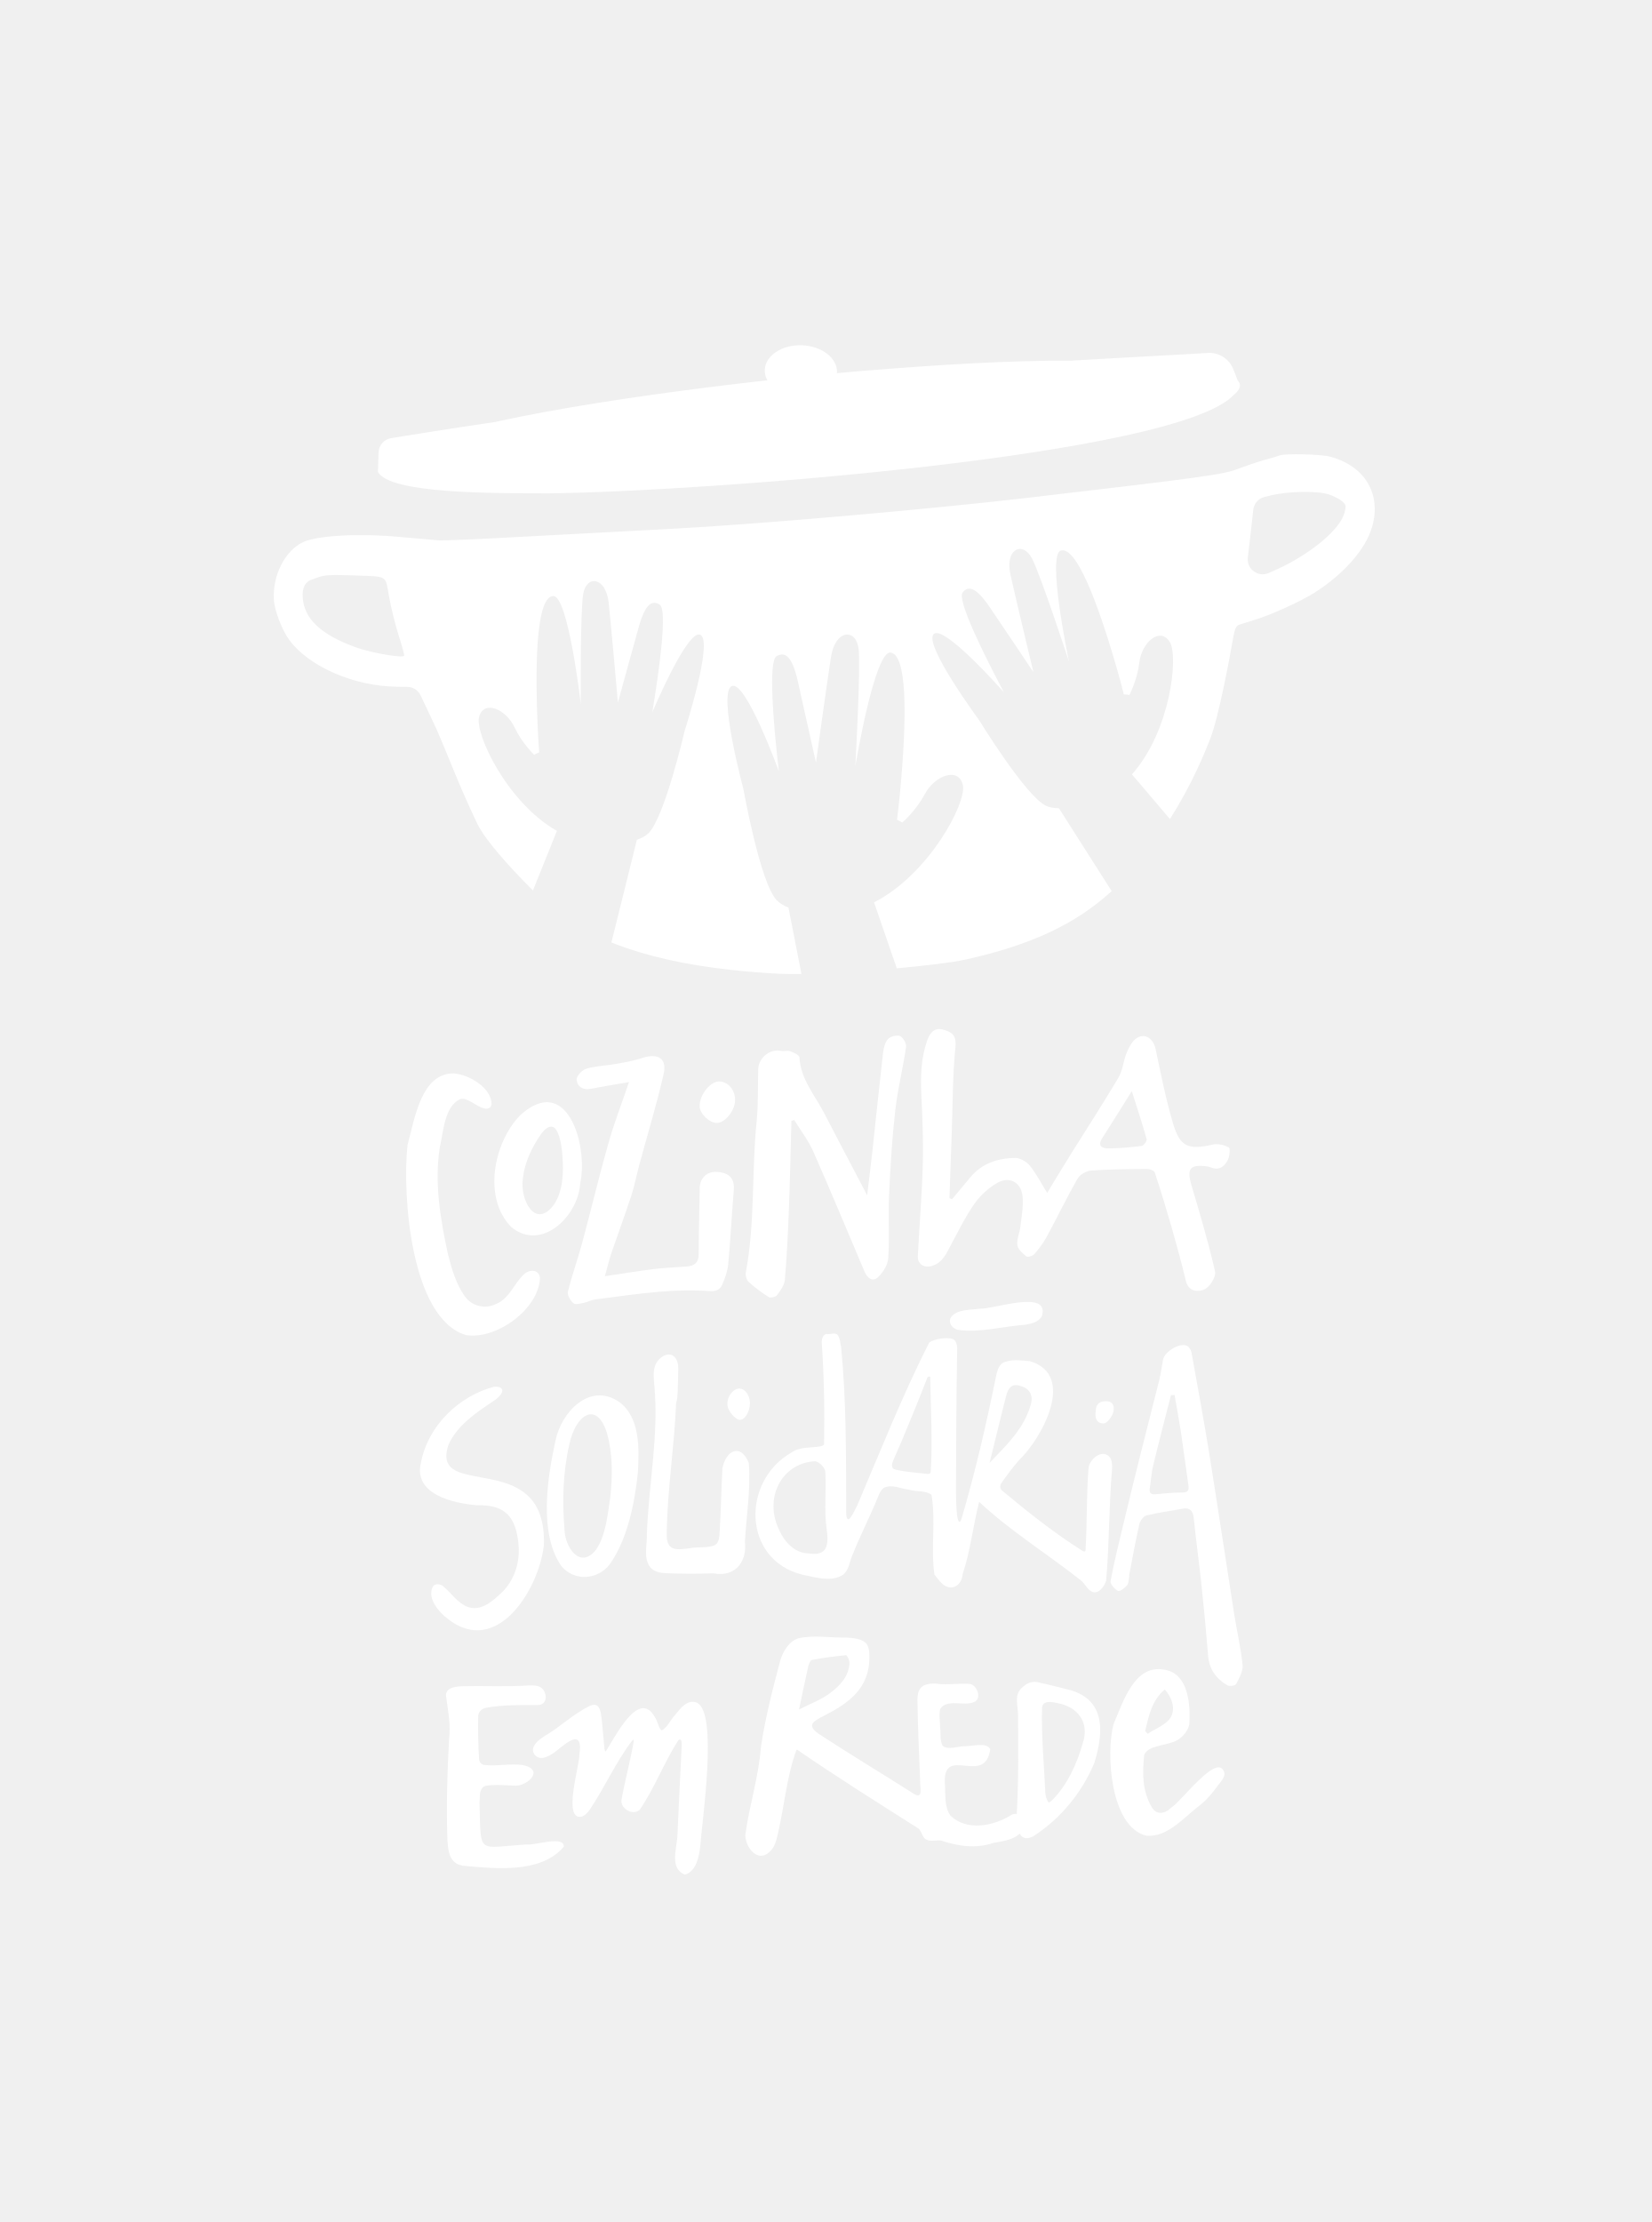
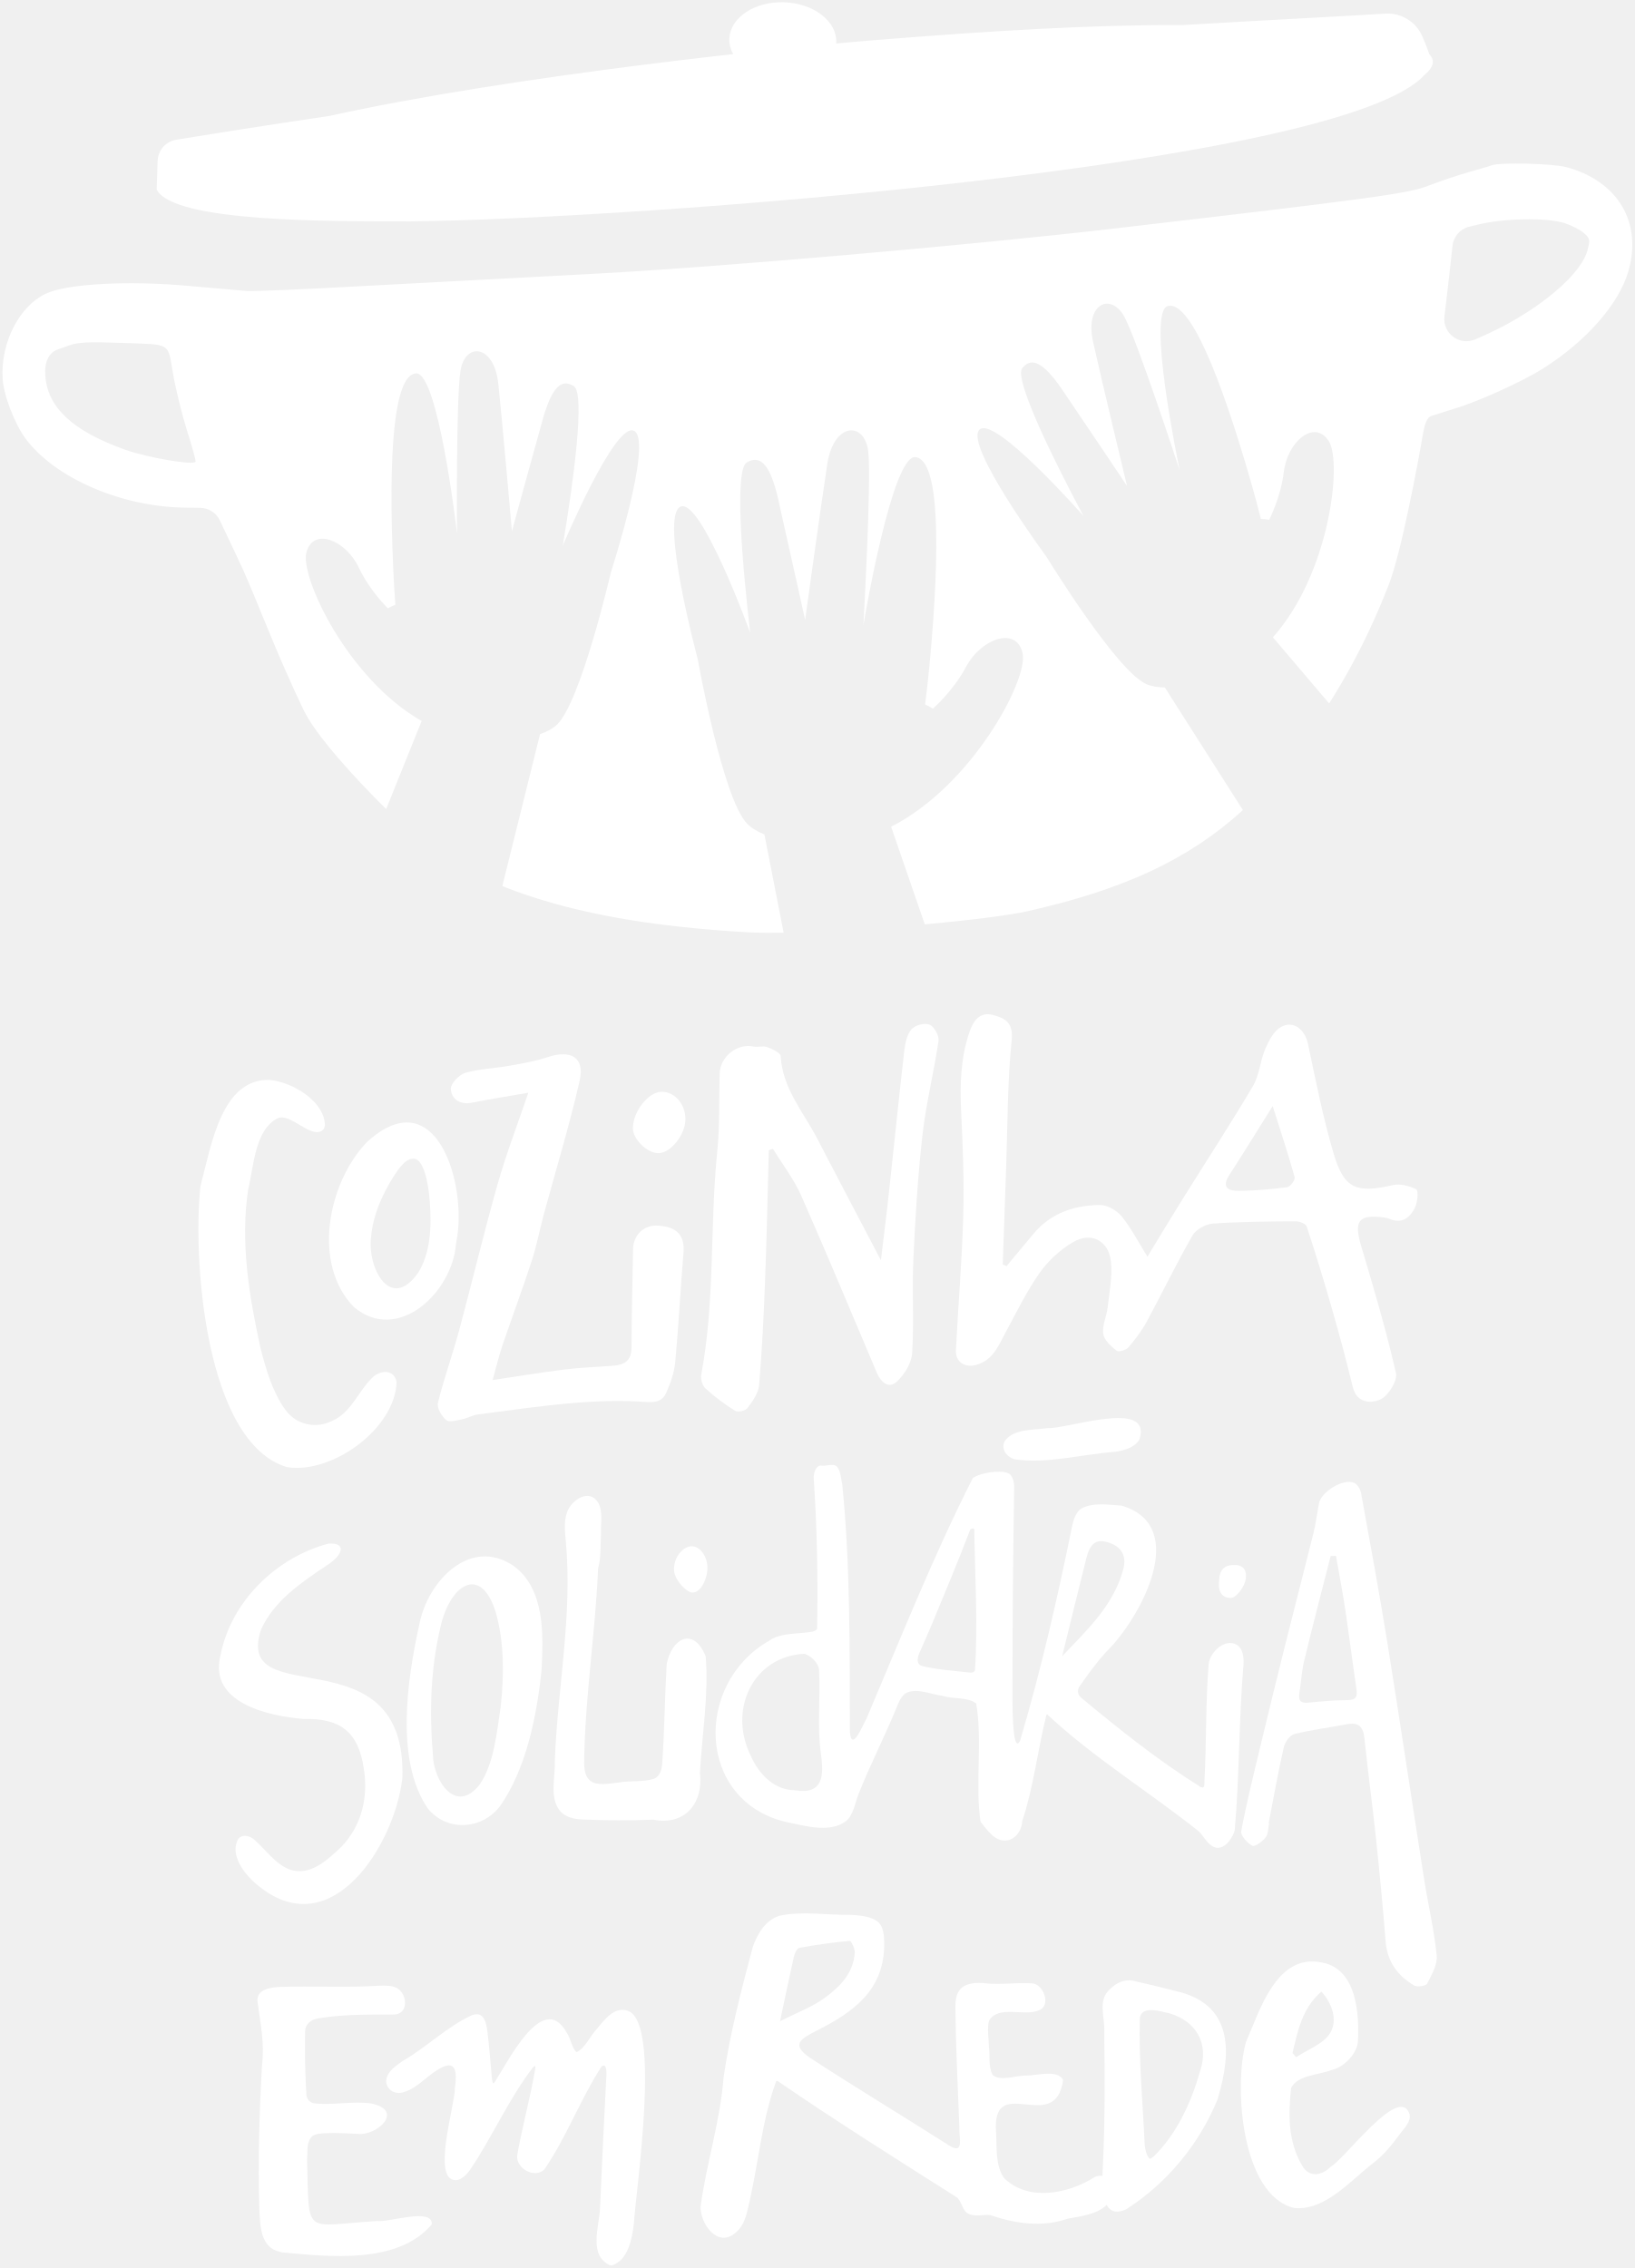
- <svg xmlns="http://www.w3.org/2000/svg" viewBox="0 0 357.27 480.5">
+ <svg xmlns="http://www.w3.org/2000/svg" viewBox="58.85 74.33 238.83 331.40">
  <path fill="#FFFFFF" d="M 290.78 110.91 C 289.97 114 285.12 118.41 278.82 121.81 C 277.52 122.51 275.91 123.27 274.39 123.92 C 272.09 124.9 269.61 123.05 269.88 120.6 C 269.95 120.08 270.01 119.55 270.07 118.99 C 270.49 115.46 270.93 111.58 271.05 110.32 C 271.17 108.95 272.14 107.79 273.49 107.46 L 274.53 107.21 C 278.39 106.21 284.7 106.09 287.41 106.92 C 288.43 107.25 289.75 107.92 290.27 108.39 C 291.16 109.2 291.18 109.36 290.78 110.91 M 87.42 141.81 C 87.07 142.34 80.43 141.2 77.24 140.08 C 69.44 137.32 65.71 133.82 65.46 129.08 C 65.35 127.17 66 125.84 67.32 125.38 C 67.78 125.23 68.51 124.96 68.94 124.8 C 70.29 124.33 71.72 124.25 76.8 124.44 C 83.98 124.71 83.32 124.29 84.15 129.04 C 84.53 131.24 85.46 135 86.2 137.34 C 86.95 139.66 87.5 141.7 87.42 141.81 M 287.67 98.75 C 285.7 98.21 277.97 98.04 276.8 98.48 C 276.48 98.61 274.92 99.07 273.33 99.51 C 271.77 99.95 269.15 100.85 267.58 101.45 C 264.69 102.6 259.59 103.3 222.19 107.66 C 200.83 110.15 163.46 113.41 145.17 114.36 C 134.77 114.9 119.61 115.71 111.45 116.15 C 103.32 116.61 95.86 116.92 94.89 116.85 C 93.92 116.77 90.14 116.44 86.44 116.11 C 77.56 115.29 68.54 115.79 65.48 117.27 C 61.63 119.13 58.95 124.42 59.23 129.57 C 59.35 132.04 60.98 136.27 62.64 138.49 C 66.92 144.19 76.59 148.39 85.81 148.5 L 88.1 148.54 C 89.34 148.54 90.45 149.27 90.98 150.39 L 93.13 154.94 C 93.58 155.88 94 156.8 94.41 157.68 C 96.64 162.75 98.34 167.38 101.04 173.38 C 101.69 174.86 102.41 176.42 103.21 178.08 C 104.98 181.79 110.74 188.08 115.27 192.55 L 120.45 179.68 C 109.6 173.49 102.73 158.66 103.6 155.11 C 104.54 151.29 109.38 153.23 111.28 157.28 C 112.88 160.68 115.52 163.22 115.52 163.22 C 115.52 163.22 115.92 162.97 116.61 162.71 C 116.49 161.1 116.38 159.31 116.3 157.36 C 115.57 140.81 116.34 129.14 119.62 128.89 C 122.85 128.64 125.54 151.6 125.62 152.29 C 125.61 151.64 125.48 132.7 126.12 128.54 C 126.77 124.29 131.03 124.62 131.65 130.37 C 132.26 136.11 133.64 151.95 133.64 151.95 C 133.64 151.95 136.75 140.55 138.16 135.55 C 139.57 130.56 141.02 129.7 142.69 130.76 C 144.36 131.82 142.68 144.44 141.07 154.07 C 141.07 154.07 148.77 135.71 151.52 137.3 C 154.27 138.89 148.09 158 148.09 158 C 148.09 158 143.71 176.96 140.19 180.25 C 139.59 180.81 138.75 181.26 137.75 181.6 L 132.24 203.8 C 132.43 203.88 132.62 203.96 132.81 204.03 C 139.79 206.75 148.17 208.65 158.09 209.73 C 161.4 210.1 164.89 210.38 168.55 210.58 C 169.82 210.62 171.46 210.65 173.34 210.62 L 170.53 196.26 C 169.48 195.84 168.62 195.32 168 194.68 C 164.41 191 160.78 170.6 160.78 170.6 C 160.78 170.6 155.21 149.93 158.23 148.38 C 161.23 146.84 168.45 166.79 168.45 166.79 C 167.25 156.46 166.14 142.93 167.96 141.89 C 169.79 140.85 171.3 141.85 172.54 147.23 C 172.71 148 172.91 148.87 173.12 149.85 L 173.12 149.87 C 174.47 155.84 176.48 164.9 176.48 164.9 C 176.48 164.9 178.79 148.14 179.73 142.05 C 180.69 135.98 185.24 135.86 185.71 140.39 C 186.17 144.86 185.02 165.01 184.99 165.71 C 185.11 164.97 189.19 140.68 192.62 141.12 C 196.09 141.58 196.29 154.03 194.64 171.6 C 194.44 173.67 194.23 175.55 194.01 177.27 C 194.73 177.59 195.15 177.88 195.15 177.88 C 195.15 177.88 198.09 175.32 199.98 171.79 C 202.21 167.57 207.48 165.76 208.27 169.89 C 209 173.7 200.91 189.1 189.04 195.13 L 193.96 209.4 C 200.34 208.81 206.09 208.12 209.03 207.46 C 222.82 204.36 232.43 200 240.44 192.7 L 229.03 174.78 C 227.97 174.77 227.03 174.61 226.28 174.27 C 221.89 172.27 211.73 155.67 211.73 155.67 C 211.73 155.67 199.8 139.52 201.91 137.15 C 204 134.77 217.14 149.72 217.14 149.72 C 212.55 141.1 206.96 129.66 208.2 128.12 C 209.44 126.59 211.1 126.96 214.02 131.24 C 216.94 135.53 223.51 145.34 223.51 145.34 C 223.51 145.34 219.79 129.89 218.54 124.25 C 217.3 118.61 221.24 116.96 223.2 120.76 C 225.1 124.44 230.84 141.95 231.21 143.09 C 230.95 141.83 226.38 119.81 229.48 119.04 C 232.66 118.25 237.11 129.06 241.67 144.96 C 242.21 146.86 242.68 148.58 243.06 150.16 C 243.8 150.18 244.27 150.29 244.27 150.29 C 244.27 150.29 245.97 147.05 246.41 143.3 C 246.93 138.88 250.9 135.48 253 138.81 C 254.95 141.91 253.14 158.14 244.82 167.45 L 253.04 177.12 C 255.26 173.61 257.25 169.96 259.02 166.17 L 259.02 166.15 C 259.98 164.11 260.87 162.02 261.7 159.89 C 262.68 157.39 263.74 152.96 264.65 148.62 C 265.63 144.04 266.43 139.56 266.77 137.61 C 267.04 136.06 267.4 135.31 267.96 135.11 C 268.41 134.96 269.88 134.5 271.26 134.07 C 274.69 133.07 281.29 130.08 284.32 128.16 C 290.64 124.15 295.37 118.74 296.75 113.98 C 298.83 106.84 295.21 100.76 287.67 98.75 " />
  <path fill="#FFFFFF" d="M 293.91 160.2 C 293.91 160.25 293.9 160.3 293.9 160.36 L 293.9 160.27 C 293.9 160.25 293.9 160.22 293.91 160.2 " />
  <path fill="#FFFFFF" d="M 181.03 80.53 C 180.93 83.62 177.35 86.01 173.04 85.87 C 168.72 85.73 165.31 83.1 165.41 80.01 C 165.51 76.91 169.09 74.52 173.41 74.66 C 177.72 74.81 181.13 77.43 181.03 80.53 " />
  <path fill="#FFFFFF" d="M 293.91 160.2 C 293.91 160.25 293.9 160.3 293.9 160.36 L 293.9 160.27 C 293.9 160.25 293.9 160.22 293.91 160.2 " />
  <path fill="#FFFFFF" d="M 268.14 83.72 C 268.02 84.19 267.66 84.69 267.01 85.25 L 266.96 85.28 C 254.9 98.66 151.23 106.34 118.82 106.68 C 107.01 106.67 84.14 106.82 81.74 102.02 L 81.88 97.84 C 81.93 96.3 83.06 95 84.59 94.75 C 88.5 94.11 96.57 92.81 107.17 91.24 C 107.2 91.23 107.23 91.23 107.26 91.21 C 133.79 85.38 173.27 81.27 186.57 80.2 C 204.09 78.8 218.12 77.95 231.69 77.99 L 231.7 77.99 C 245.22 77.19 256.06 76.66 261.21 76.32 C 263.5 76.17 265.66 77.46 266.61 79.55 C 267.06 80.56 267.42 81.52 267.68 82.27 C 268.11 82.7 268.28 83.18 268.14 83.72 " />
  <path fill="#FFFFFF" d="M 214.03 316.34 C 217.61 312.57 221.5 308.98 222.95 303.68 C 223.51 301.63 222.68 300.21 220.52 299.64 C 218.95 299.22 218.09 299.89 217.54 302.11 C 216.35 306.84 215.2 311.59 214.03 316.34 M 201.11 297.69 C 200.98 297.64 200.66 297.67 200.56 297.93 C 198.89 302.3 196.91 307.08 195.05 311.54 C 194.49 312.87 193.91 314.2 193.32 315.52 C 192.95 316.28 192.54 317.49 193.61 317.78 C 195.78 318.31 198.41 318.48 200.69 318.74 C 200.98 318.72 201.17 318.63 201.29 318.43 C 201.74 311.68 201.29 304.62 201.19 297.79 Z M 175.02 335.93 C 179.14 336.6 179.24 333.77 178.78 330.53 C 178.21 326.49 178.75 322.4 178.51 318.37 C 178.49 317.35 177.23 316.19 176.37 315.98 C 168.98 316.32 165.12 324.07 168.57 330.96 C 169.72 333.54 171.93 335.83 174.8 335.91 Z M 211.74 324.88 C 210.47 329.9 209.85 335.53 208.2 340.41 C 208.05 342.73 205.91 344.22 203.91 342.59 C 203.28 342.02 202.59 341.16 202.1 340.5 C 201.29 334.96 202.42 328.77 201.47 323.24 C 200.14 322.23 198.14 322.65 196.58 322.13 C 194.89 321.93 192.99 320.98 191.34 321.65 C 190.73 321.94 190.26 322.78 190.01 323.42 C 188.22 327.87 186 332.12 184.27 336.51 C 183.74 337.83 183.56 339.57 182.38 340.49 C 179.88 342.24 176.28 341.06 173.53 340.52 C 160.59 337.3 160.29 320.31 171.2 314.09 C 172.7 313.02 174.59 313.1 176.48 312.89 C 177.2 312.78 177.96 312.81 178.23 312.33 C 178.37 305.07 178.23 297.69 177.74 290.43 C 177.64 289.71 178.03 288.52 178.74 288.47 C 179.46 288.66 180.59 288.05 181.16 288.66 C 181.71 289.39 181.71 290.42 181.91 291.3 C 183.11 303.28 182.97 315.42 183.02 327.41 C 183.27 330.52 184.96 326.27 185.45 325.44 C 190.41 313.78 195.21 301.68 200.97 290.32 C 201.99 289.54 204.84 289.11 206.05 289.56 C 206.8 289.78 207.05 290.97 207.02 291.75 C 206.86 301.46 206.78 311.36 206.77 321.18 C 206.78 321.92 206.64 331.09 207.89 328.67 C 210.91 318.45 213.31 308.04 215.45 297.5 C 215.64 296.53 215.98 295.38 216.77 294.79 C 218.52 293.81 220.82 294.2 222.74 294.34 C 232.89 297.36 225.32 311.04 220.36 315.81 C 218.95 317.38 217.7 319.12 216.5 320.84 C 216.21 321.38 216.31 321.98 216.8 322.39 C 222.45 327.09 228.1 331.6 234.25 335.44 C 234.9 335.71 234.79 335.2 234.82 334.52 C 235.13 328.88 234.98 323.09 235.43 317.52 C 235.61 315.59 238.21 313.35 239.89 314.95 C 240.48 315.56 240.59 316.74 240.52 317.61 C 239.83 325.67 239.95 333.84 239.24 341.77 C 238.88 343.11 237.39 345.14 235.83 344 C 235.02 343.44 234.54 342.37 233.86 341.82 C 226.62 336.07 218.56 331.12 211.85 324.84 Z M 211.74 324.88 " />
  <path fill="#FFFFFF" d="M 244.79 235.95 C 242.44 239.69 240.48 242.89 238.45 246.03 C 237.24 247.89 238.38 248.36 239.85 248.34 C 242.21 248.31 244.58 248.11 246.92 247.8 C 247.36 247.74 248.11 246.72 248 246.34 C 247.09 243.08 246.03 239.86 244.79 235.95 M 205.9 259.34 C 207.21 257.77 208.52 256.21 209.82 254.64 C 212.34 251.59 215.78 250.45 219.54 250.4 C 220.62 250.39 222.03 251.2 222.74 252.08 C 224.16 253.84 225.21 255.91 226.49 257.96 C 228.1 255.31 229.84 252.4 231.64 249.52 C 235.07 244.02 238.62 238.59 241.91 233.02 C 242.86 231.41 242.96 229.33 243.71 227.58 C 244.22 226.39 244.96 224.97 246.01 224.39 C 247.83 223.39 249.49 224.75 249.94 226.85 C 251.09 232.24 252.14 237.68 253.71 242.95 C 255.23 248.07 257.03 248.71 262.34 247.5 C 263.41 247.25 264.77 247.61 265.77 248.12 C 266.09 248.29 265.97 249.95 265.61 250.71 C 264.98 252.02 263.97 253.11 262.21 252.56 C 261.86 252.45 261.51 252.29 261.14 252.24 C 257.32 251.73 256.62 252.7 257.71 256.38 C 259.55 262.54 261.37 268.71 262.8 274.96 C 263.05 276.08 261.69 278.27 260.53 278.81 C 259.29 279.39 257.09 279.47 256.49 277 C 255.57 273.2 254.55 269.41 253.47 265.64 C 252.31 261.59 251.08 257.55 249.76 253.54 C 249.63 253.14 248.7 252.79 248.14 252.79 C 244.11 252.82 240.07 252.84 236.05 253.12 C 235 253.2 233.58 253.97 233.08 254.85 C 230.71 258.97 228.65 263.27 226.39 267.45 C 225.65 268.8 224.7 270.06 223.69 271.23 C 223.35 271.62 222.25 271.92 221.97 271.69 C 221.16 271.03 220.15 270.14 220.03 269.23 C 219.86 267.98 220.54 266.65 220.68 265.33 C 220.94 263.12 221.38 260.87 221.16 258.7 C 220.86 255.62 218.27 254.27 215.61 255.84 C 213.74 256.94 211.99 258.55 210.74 260.32 C 208.84 263.03 207.37 266.05 205.79 268.98 C 204.74 270.93 203.96 273.05 201.51 273.76 C 199.84 274.24 198.42 273.36 198.51 271.61 C 198.84 265.06 199.4 258.51 199.58 251.95 C 199.72 246.88 199.52 241.8 199.27 236.74 C 199.08 232.75 199.2 228.83 200.52 225.04 C 201.07 223.47 202.02 222.11 203.96 222.65 C 205.74 223.14 206.91 223.75 206.65 226.36 C 206.02 232.57 206.07 238.86 205.84 245.12 C 205.7 248.99 205.56 252.86 205.43 256.74 C 205.4 257.52 205.38 258.31 205.35 259.1 C 205.53 259.18 205.72 259.26 205.9 259.34 " />
  <path fill="#FFFFFF" d="M 171.17 242.4 C 171 248.81 170.87 255.22 170.62 261.62 C 170.43 266.68 170.18 271.73 169.75 276.77 C 169.64 277.93 168.79 279.09 168.06 280.07 C 167.77 280.47 166.65 280.73 166.27 280.49 C 164.73 279.53 163.26 278.43 161.92 277.21 C 161.46 276.79 161.19 275.82 161.3 275.2 C 163.34 264.42 162.54 253.44 163.64 242.59 C 164.02 238.83 163.89 235.01 163.99 231.22 C 164.06 228.71 166.57 226.74 168.95 227.25 C 169.57 227.39 170.32 227.1 170.89 227.32 C 171.66 227.6 172.88 228.16 172.91 228.65 C 173.16 233.38 176.23 236.8 178.25 240.71 C 181.16 246.32 184.11 251.91 187.04 257.51 C 187.18 257.77 187.31 258.02 187.55 258.48 C 187.96 255.01 188.38 251.77 188.73 248.52 C 189.48 241.62 190.18 234.71 190.97 227.82 C 191.1 226.74 191.36 225.49 192.03 224.72 C 192.54 224.13 193.96 223.75 194.66 224.05 C 195.33 224.34 196.08 225.66 195.97 226.41 C 195.3 231 194.15 235.52 193.63 240.11 C 192.94 246.19 192.57 252.31 192.29 258.42 C 192.08 262.96 192.41 267.53 192.11 272.06 C 192.02 273.52 190.98 275.2 189.86 276.23 C 188.67 277.32 187.53 276.27 186.97 274.95 C 183.29 266.31 179.71 257.64 175.92 249.06 C 174.85 246.64 173.18 244.48 171.78 242.2 C 171.58 242.27 171.38 242.34 171.17 242.4 " />
  <path fill="#FFFFFF" d="M 254.04 301.68 C 253.78 301.68 253.52 301.69 253.26 301.69 C 251.96 306.78 250.63 311.86 249.4 316.96 C 249.02 318.52 248.94 320.15 248.69 321.74 C 248.55 322.7 248.76 323.23 249.89 323.13 C 251.82 322.95 253.76 322.75 255.7 322.75 C 257.04 322.75 257.18 322.19 257.02 321.08 C 256.45 317.22 255.96 313.35 255.39 309.5 C 254.99 306.88 254.49 304.28 254.04 301.68 M 244.26 340.75 C 244.12 341.44 244.17 342.3 243.77 342.8 C 243.3 343.4 242.18 344.22 241.81 344.03 C 241.07 343.64 240.08 342.53 240.19 341.91 C 240.95 337.85 241.95 333.84 242.91 329.82 C 244.13 324.71 245.39 319.61 246.66 314.51 C 248 309.15 249.39 303.81 250.72 298.46 C 251.08 297.01 251.27 295.52 251.54 294.05 C 251.86 292.3 255.12 290.3 256.7 291.01 C 257.17 291.22 257.6 291.94 257.7 292.49 C 259.02 299.77 260.36 307.04 261.54 314.33 C 263.39 325.87 265.11 337.42 266.92 348.96 C 267.5 352.66 268.38 356.33 268.75 360.05 C 268.89 361.38 268.02 362.88 267.36 364.17 C 267.19 364.52 265.91 364.71 265.46 364.45 C 263.02 363.02 261.52 360.95 261.29 358.01 C 260.89 352.98 260.41 347.96 259.88 342.94 C 259.37 338.09 258.7 333.26 258.2 328.4 C 258.03 326.68 257.39 325.93 255.6 326.28 C 253.05 326.78 250.46 327.08 247.95 327.71 C 247.3 327.88 246.57 328.9 246.41 329.65 C 245.57 333.32 244.92 337.04 244.2 340.73 C 244.22 340.74 244.24 340.74 244.26 340.75 " />
  <path fill="#FFFFFF" d="M 136.04 234 C 132.81 234.56 130.31 234.95 127.83 235.45 C 126.06 235.81 124.84 234.96 124.71 233.46 C 124.65 232.71 125.91 231.37 126.8 231.11 C 128.86 230.5 131.07 230.45 133.21 230.07 C 135.11 229.73 137.04 229.41 138.86 228.8 C 142.27 227.66 144.3 228.86 143.54 232.22 C 142.04 238.83 140.04 245.33 138.27 251.88 C 137.68 254.09 137.25 256.36 136.55 258.53 C 135.18 262.72 133.64 266.85 132.22 271.02 C 131.73 272.49 131.37 274.01 130.82 275.98 C 134.55 275.43 137.98 274.85 141.43 274.43 C 143.79 274.14 146.17 274.07 148.54 273.88 C 150.16 273.75 151.12 273.07 151.12 271.2 C 151.12 266.43 151.27 261.66 151.34 256.88 C 151.38 254.74 152.94 253.26 155.06 253.42 C 157.82 253.62 158.91 254.91 158.71 257.36 C 158.26 262.7 158 268.05 157.5 273.38 C 157.36 274.9 156.8 276.43 156.19 277.84 C 155.69 278.97 154.8 279.3 153.3 279.19 C 149.78 278.93 146.21 279.04 142.69 279.33 C 138 279.72 133.33 280.4 128.66 281.01 C 127.89 281.11 127.16 281.55 126.39 281.71 C 125.6 281.86 124.49 282.21 124.05 281.84 C 123.38 281.28 122.65 280.05 122.83 279.32 C 123.71 275.74 124.98 272.25 125.94 268.68 C 127.85 261.59 129.54 254.45 131.54 247.39 C 132.79 242.98 134.45 238.68 136.04 234 " />
  <path fill="#FFFFFF" d="M 117.6 334.42 C 116.39 343.95 107.39 358.36 96.84 350.07 C 94.88 348.6 92.46 345.71 93.52 343.31 C 93.99 342.2 95.37 342.55 95.97 343.12 C 97.68 344.59 99.07 346.73 101.18 347.5 C 104.09 348.5 106.55 346.26 108.75 344.16 C 111.77 341 112.66 336.81 112 332.75 C 111.21 327.34 108.5 325.36 103.21 325.51 C 97.93 325.07 89.39 323.12 91.04 316.32 C 92.54 308.35 99.22 301.89 106.85 299.88 C 109.54 299.71 108.99 301.57 106.54 303.1 C 102.86 305.55 98.84 308.29 96.99 312.44 C 92.87 324.83 118.31 312.6 117.64 334.12 Z M 117.6 334.42 " />
  <path fill="#FFFFFF" d="M 146.23 303.49 C 145.86 312.54 144.39 321.88 144.21 330.93 C 144.18 332.12 144.09 333.78 145.11 334.55 C 146.07 335.31 147.87 334.95 149.23 334.79 C 150.91 334.48 152.73 334.77 154.4 334.24 C 155.34 333.86 155.54 332.82 155.61 331.9 C 155.93 327.11 155.98 322.29 156.25 317.51 C 156.96 313.73 160.16 311.95 161.95 316.35 C 162.41 321.97 161.42 327.78 161.11 333.4 C 161.64 337.82 158.89 341.13 154.3 340.22 C 150.83 340.36 147.35 340.34 143.89 340.19 C 142.7 340.14 141.41 339.86 140.62 338.89 C 139.09 336.88 140 334.03 139.91 331.67 C 140.29 321.04 142.52 310.34 141.52 299.59 C 141.4 298.17 141.2 296.69 141.69 295.33 C 142.32 293.47 144.96 291.79 146.23 293.87 C 147 295.23 146.59 296.96 146.65 298.56 C 146.55 300.14 146.67 301.84 146.28 303.3 Z M 146.23 303.49 " />
  <path fill="#FFFFFF" d="M 132.02 323.52 C 132.5 319.07 132.52 314.24 131.27 309.89 C 129.07 302.82 124.5 305.9 123.16 312.26 C 121.75 318.27 121.58 324.58 122.09 330.66 C 122.14 334.5 125.43 339.55 128.93 335.09 C 131.04 332 131.42 327.52 131.98 323.85 Z M 137.94 318.65 C 137.25 325.17 135.69 332.85 131.91 338.23 C 129.29 341.7 124.12 342.04 121.33 338.55 C 116.55 331.53 118.36 319.64 120.12 311.65 C 121.34 305.38 127.56 298.77 133.96 303.19 C 138.45 306.56 138.25 313.13 137.97 318.33 Z M 137.94 318.65 " />
  <path fill="#FFFFFF" d="M 88.19 247.43 C 89.7 241.84 91.17 231.88 98.28 232.13 C 101.57 232.45 106.3 235.25 106.32 238.79 C 106.21 239.55 105.6 239.89 104.73 239.7 C 103.09 239.36 101.03 237.18 99.5 237.69 C 96.07 239.32 95.93 244.79 95.11 248.13 C 93.93 255.84 95.26 263.76 96.89 271.23 C 97.69 274.36 98.64 277.71 100.54 280.33 C 102.11 282.52 105.01 283.16 107.38 281.94 C 110.08 280.82 111.2 277.66 113.07 275.82 C 114.25 274.45 116.52 274.32 116.79 276.33 C 116.54 283.08 107.4 289.75 100.79 288.71 C 88.82 285.13 87 258.37 88.12 247.79 Z M 88.19 247.43 " />
  <path fill="#FFFFFF" d="M 113.07 255.04 C 112.47 259.49 115.84 266.04 119.89 260.38 C 121.76 257.5 121.93 253.52 121.64 249.93 C 121.44 246.99 120.7 243.68 119.3 243.64 C 118.37 243.61 117.73 244.37 117.14 245.08 C 115.16 247.84 113.49 251.29 113.11 254.65 Z M 125.47 256.11 C 124.93 263.13 117.03 270.72 110.57 265.33 C 104.4 259.05 106.74 247.18 112.44 241.23 C 122.6 231.9 127.18 247.48 125.53 255.73 Z M 125.47 256.11 " />
  <path fill="#FFFFFF" d="M 206.83 287.46 C 205.64 287 205.09 285.77 205.69 284.84 C 207 283.07 209.94 283.3 211.96 283 C 214.88 283.14 227.28 278.67 225.31 284.68 C 224.62 285.85 223.13 286.25 221.84 286.46 C 216.79 286.84 211.8 288.27 207.08 287.56 Z M 206.83 287.46 " />
  <path fill="#FFFFFF" d="M 162.17 303.99 C 161.86 306.05 160.63 307.53 159.49 306.88 C 158.48 306.3 157.39 304.91 157.33 303.82 C 157.21 301.75 158.84 300.1 160.1 300.28 C 161.43 300.46 162.42 302.26 162.17 303.99 " />
  <path fill="#FFFFFF" d="M 236.97 305.32 C 237 303.3 238.17 302.96 239.39 303.01 C 241.02 303.08 241.05 304.59 240.74 305.52 C 240.44 306.46 239.4 307.82 238.68 307.82 C 237.04 307.83 236.8 306.36 236.97 305.32 " />
  <path fill="#FFFFFF" d="M 172.81 369.68 C 175.33 368.39 177.55 367.58 179.37 366.24 C 181.55 364.64 183.55 362.65 183.73 359.65 C 183.77 359.07 183.2 357.91 182.99 357.93 C 180.51 358.16 178.04 358.5 175.6 358.96 C 175.27 359.02 174.95 359.79 174.83 360.27 C 174.16 363.25 173.54 366.23 172.81 369.68 M 172.26 378.42 C 170 384.49 169.59 391.49 167.92 397.82 C 167.63 398.88 167.19 399.85 166.32 400.57 C 163.74 402.84 161.2 399.37 161.2 396.81 C 162.04 390.49 164.07 384.34 164.57 377.84 C 165.51 371.43 167.15 365.14 168.8 358.93 C 169.44 356.98 170.65 354.93 172.69 354.27 C 176.03 353.53 179.73 354.19 182.99 354.12 C 184.35 354.2 186.15 354.29 187.2 355.23 C 187.89 355.87 188.02 357.07 188.03 358.09 C 188.18 365.15 183.43 368.38 178.22 371.02 C 175.79 372.27 174.37 373.05 177.16 375 C 183.74 379.3 190.65 383.45 197.36 387.73 C 199.83 389.38 198.93 386.67 199.01 385.11 C 198.79 379.27 198.49 373.45 198.43 367.59 C 198.42 366.76 198.55 365.7 199.06 365.11 C 199.75 364.11 201.5 363.95 202.93 364.14 C 205.14 364.37 207.43 363.98 209.61 364.14 C 211.25 364.15 212.51 367.36 210.65 368.07 C 208.5 369.02 204.72 367.27 203.35 369.58 C 203.03 370.77 203.32 372.17 203.33 373.43 C 203.51 374.77 203.23 376.28 203.86 377.51 C 204.99 378.54 207.35 377.55 208.83 377.61 C 210.38 377.61 213.35 376.69 214.17 378.25 C 213.06 386.53 203.65 376.88 204.38 386.01 C 204.51 388.21 204.25 390.7 205.52 392.56 C 209 396.05 214.89 394.93 218.77 392.45 C 220.19 391.73 221.88 393.05 221.64 394.6 C 220.89 397.65 217.45 398.07 214.85 398.52 C 211.11 399.82 207.23 399.26 203.51 398 C 202.61 397.89 201.29 398.27 200.41 397.83 C 199.43 397.48 199.38 395.88 198.57 395.36 C 189.81 389.8 181 384.27 172.42 378.38 Z M 172.26 378.42 " />
  <path fill="#FFFFFF" d="M 147.99 405.33 C 144.82 403.93 146.36 399.75 146.51 397.08 C 146.79 390.65 147.11 383.93 147.45 377.41 C 147.45 376.79 147.41 375.78 146.73 376.29 C 143.66 381.03 141.6 386.65 138.37 391.34 C 136.93 392.72 134.2 391.15 134.41 389.27 C 135.15 385.05 136.3 381 137.05 376.62 C 137.11 376.16 137.01 376.07 136.7 376.44 C 133.19 381.01 130.76 386.59 127.55 391.35 C 127.11 391.99 126.48 392.64 125.76 392.86 C 121.64 393.59 125.38 381.8 125.31 379.4 C 126.1 374.26 123.3 376.18 120.66 378.36 C 119.83 379.04 118.98 379.68 117.98 379.98 C 116.27 380.69 114.64 379.12 115.52 377.51 C 115.99 376.62 116.95 375.99 117.78 375.42 C 121.16 373.47 124.11 370.51 127.71 368.83 C 130.08 367.85 130 371.08 130.23 372.7 C 130.36 373.9 130.46 375.09 130.56 376.24 C 130.68 377.3 130.69 378.89 131.01 378.73 C 132.89 375.99 138.09 365.05 141.61 371.28 C 142.16 372 142.47 373.79 143.09 374.19 C 144.33 373.65 145.05 371.83 146.07 370.78 C 147.2 369.39 148.69 367.4 150.66 368.18 C 155.42 370.11 151.79 394.07 151.45 399.32 C 151.2 401.49 150.57 404.65 148.23 405.35 Z M 147.99 405.33 " />
  <path fill="#FFFFFF" d="M 99.83 403.39 C 96.86 402.78 96.87 399.56 96.74 397.1 C 96.54 390.18 96.73 383.12 97.13 376.08 C 97.53 372.89 96.89 370 96.48 366.83 C 96.25 365.05 98.3 364.73 99.69 364.66 C 104.54 364.49 109.4 364.8 114.23 364.48 C 115.11 364.46 116.12 364.42 116.88 364.84 C 118.42 365.76 118.62 368.82 116.16 368.7 C 112.44 368.7 108.73 368.66 105.23 369.28 C 104.31 369.42 103.48 370.09 103.43 371.06 C 103.36 374.17 103.43 377.41 103.62 380.49 C 103.71 381.09 104.1 381.53 104.7 381.66 C 107.44 381.99 110.3 381.3 113.09 381.69 C 118.04 382.75 113.86 386.45 111.16 386.13 C 109.72 386.05 107.73 385.96 106.45 386.03 C 105.73 386.06 104.85 386.1 104.38 386.54 C 103.59 387.53 103.84 388.46 103.71 389.88 C 104.06 401.29 103.03 399.52 114 398.86 C 115.61 399.1 122.14 396.84 121.93 399.36 C 116.97 405.21 107.03 404.09 100.08 403.45 Z M 99.83 403.39 " />
  <path fill="#FFFFFF" d="M 247.68 374.33 C 247.86 374.53 248.04 374.73 248.22 374.93 C 249.94 373.77 252.27 372.97 253.21 371.35 C 254.25 369.59 253.58 367.18 251.91 365.34 C 249.08 367.77 248.46 371.09 247.68 374.33 M 252.12 361.12 C 257.09 362.14 257.48 368.69 257.23 372.82 C 256.93 374.7 255.01 376.47 253.34 376.82 C 251.52 377.53 248.43 377.52 247.48 379.43 C 247.08 383.31 246.98 387.12 249.09 390.77 C 250.1 392.56 251.98 392.25 253.24 390.95 C 255.34 389.81 263.32 378.8 264.78 383.23 C 265.05 384.34 263.98 385.34 263.42 386.09 C 262.27 387.66 261.11 389.12 259.54 390.35 C 256.16 392.91 252.52 397.37 247.96 396.97 C 240.17 395.13 239.09 379.1 240.88 372.74 C 242.9 368.1 245.33 359.8 251.87 361.07 Z M 252.12 361.12 " />
  <path fill="#FFFFFF" d="M 229.68 368.51 C 228.82 368.39 225.7 367.19 225.38 369.19 C 225.2 375.37 225.82 381.58 226.09 387.76 C 226.14 388.4 226.39 389.33 226.8 389.77 C 226.95 389.84 227.2 389.54 227.41 389.43 C 230.79 386.12 232.89 381.53 234.18 376.98 C 235.54 372.93 233.61 369.73 229.84 368.56 Z M 236.74 381.08 C 234.07 387.61 229.36 393.33 223.39 397.15 C 219.48 398.96 219.86 393.18 219.98 390.79 C 220.3 384.31 220.26 377.72 220.18 371.17 C 220.29 369.06 219.18 366.63 220.98 365.02 C 222.14 363.84 223.51 363.41 224.88 363.88 C 226.78 364.29 228.66 364.76 230.54 365.24 C 238.96 367.09 238.84 374.04 236.8 380.87 Z M 236.74 381.08 " />
  <path fill="#FFFFFF" d="M 158.99 237.89 C 158.99 240.09 156.89 242.76 155.11 242.83 C 153.51 242.9 151.35 240.87 151.32 239.26 C 151.26 236.81 153.59 233.84 155.54 233.86 C 157.46 233.88 159 235.68 158.99 237.89 " />
</svg>
